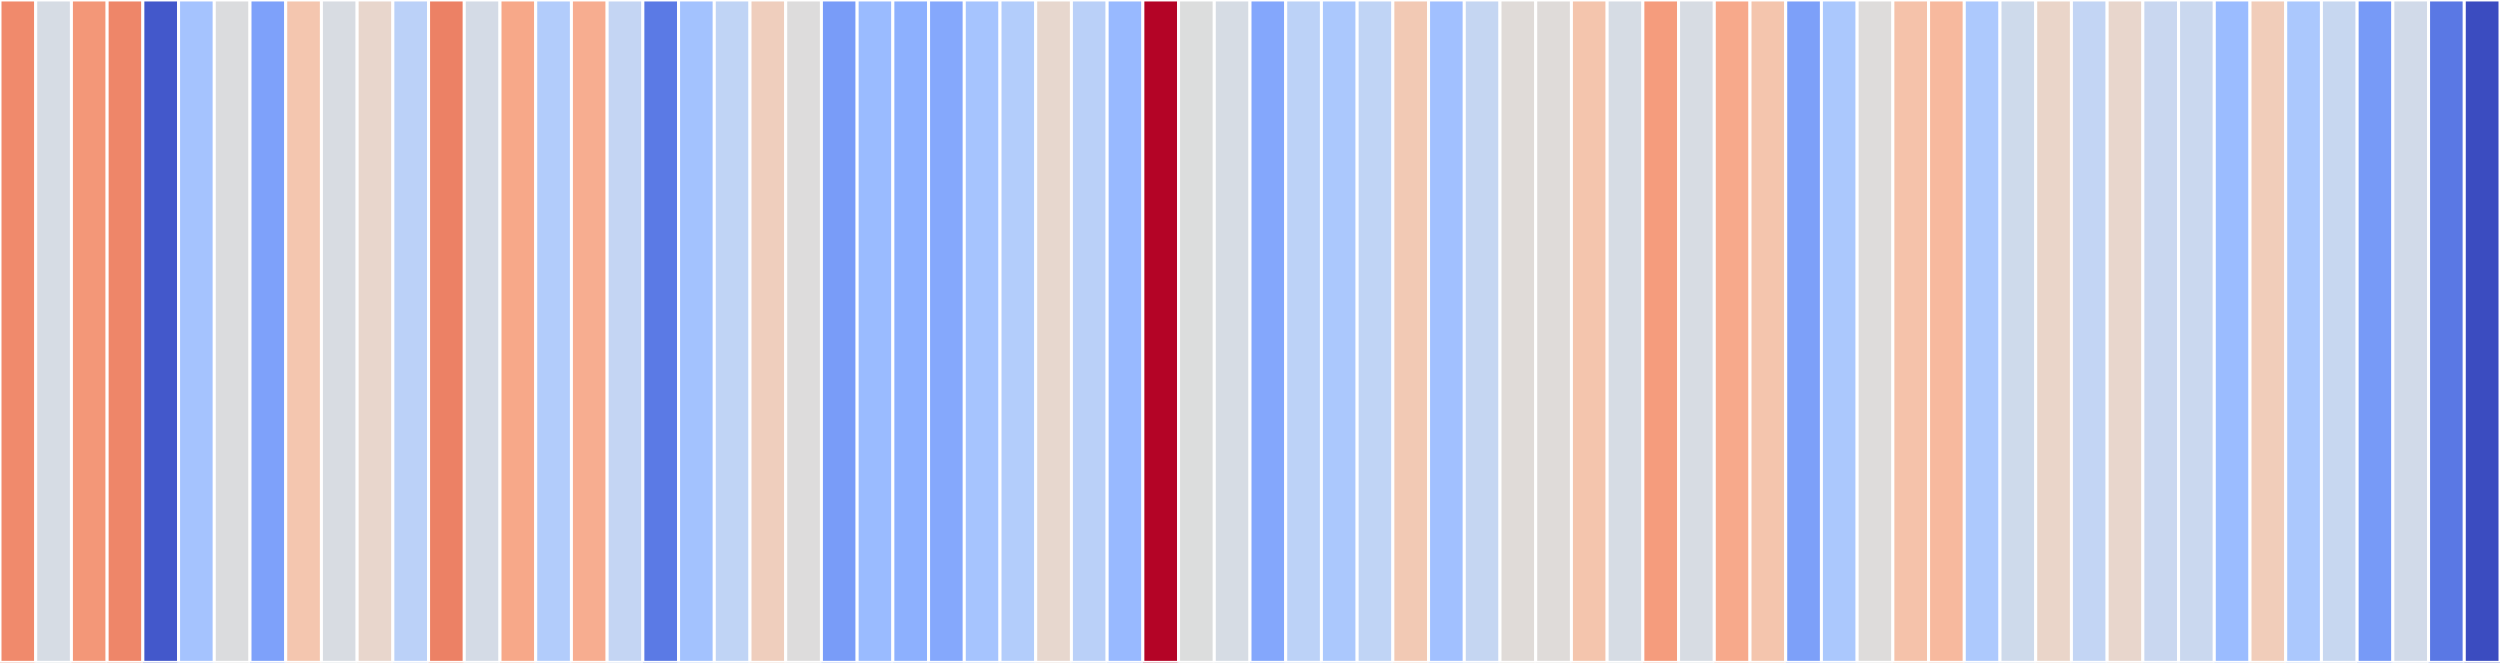
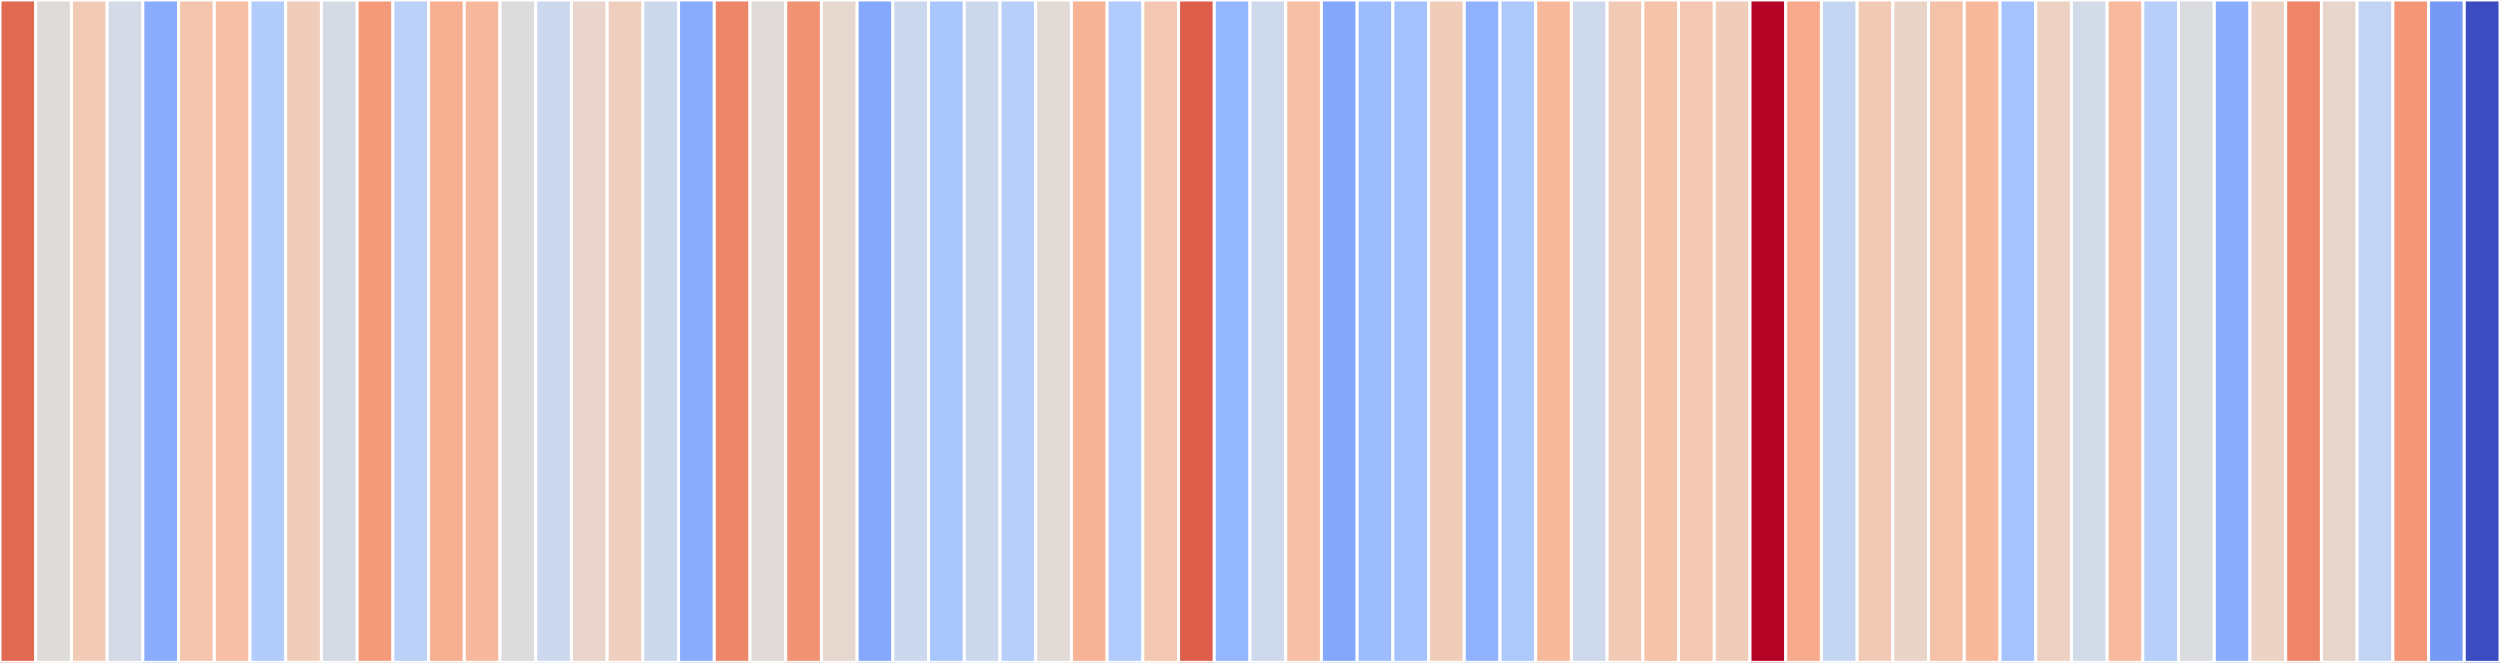
<svg xmlns="http://www.w3.org/2000/svg" width="837pt" height="221.76pt" viewBox="0 0 837 221.76" version="1.1">
  <defs>
    <style type="text/css">*{stroke-linejoin: round; stroke-linecap: butt}</style>
  </defs>
  <g id="figure_1">
    <g id="patch_1">
      <path d="M 0 221.76  L 837 221.76  L 837 0  L 0 0  z " style="fill: #ffffff" />
    </g>
    <g id="axes_1">
      <g id="QuadMesh_1">
-         <path d="M 0 -0  L 11.957 -0  L 11.957 221.76  L 0 221.76  L 0 -0  " clip-path="url(#p67f8e62647)" style="fill: #f08a6c; stroke: #ffffff" />
-         <path d="M 11.957 -0  L 23.914 -0  L 23.914 221.76  L 11.957 221.76  L 11.957 -0  " clip-path="url(#p67f8e62647)" style="fill: #d6dce4; stroke: #ffffff" />
-         <path d="M 23.914 -0  L 35.871 -0  L 35.871 221.76  L 23.914 221.76  L 23.914 -0  " clip-path="url(#p67f8e62647)" style="fill: #f39778; stroke: #ffffff" />
-         <path d="M 35.871 -0  L 47.829 -0  L 47.829 221.76  L 35.871 221.76  L 35.871 -0  " clip-path="url(#p67f8e62647)" style="fill: #ee8669; stroke: #ffffff" />
-         <path d="M 47.829 -0  L 59.786 -0  L 59.786 221.76  L 47.829 221.76  L 47.829 -0  " clip-path="url(#p67f8e62647)" style="fill: #4358cb; stroke: #ffffff" />
-         <path d="M 59.786 -0  L 71.743 -0  L 71.743 221.76  L 59.786 221.76  L 59.786 -0  " clip-path="url(#p67f8e62647)" style="fill: #a5c3fe; stroke: #ffffff" />
-         <path d="M 71.743 -0  L 83.7 -0  L 83.7 221.76  L 71.743 221.76  L 71.743 -0  " clip-path="url(#p67f8e62647)" style="fill: #dbdcde; stroke: #ffffff" />
-         <path d="M 83.7 -0  L 95.657 -0  L 95.657 221.76  L 83.7 221.76  L 83.7 -0  " clip-path="url(#p67f8e62647)" style="fill: #7ea1fa; stroke: #ffffff" />
-         <path d="M 95.657 -0  L 107.614 -0  L 107.614 221.76  L 95.657 221.76  L 95.657 -0  " clip-path="url(#p67f8e62647)" style="fill: #f4c6af; stroke: #ffffff" />
-         <path d="M 107.614 -0  L 119.571 -0  L 119.571 221.76  L 107.614 221.76  L 107.614 -0  " clip-path="url(#p67f8e62647)" style="fill: #d8dce2; stroke: #ffffff" />
-         <path d="M 119.571 -0  L 131.529 -0  L 131.529 221.76  L 119.571 221.76  L 119.571 -0  " clip-path="url(#p67f8e62647)" style="fill: #e8d6cc; stroke: #ffffff" />
-         <path d="M 131.529 -0  L 143.486 -0  L 143.486 221.76  L 131.529 221.76  L 131.529 -0  " clip-path="url(#p67f8e62647)" style="fill: #bbd1f8; stroke: #ffffff" />
-         <path d="M 143.486 -0  L 155.443 -0  L 155.443 221.76  L 143.486 221.76  L 143.486 -0  " clip-path="url(#p67f8e62647)" style="fill: #ec8165; stroke: #ffffff" />
-         <path d="M 155.443 -0  L 167.4 -0  L 167.4 221.76  L 155.443 221.76  L 155.443 -0  " clip-path="url(#p67f8e62647)" style="fill: #d4dbe6; stroke: #ffffff" />
-         <path d="M 167.4 -0  L 179.357 -0  L 179.357 221.76  L 167.4 221.76  L 167.4 -0  " clip-path="url(#p67f8e62647)" style="fill: #f7a889; stroke: #ffffff" />
-         <path d="M 179.357 -0  L 191.314 -0  L 191.314 221.76  L 179.357 221.76  L 179.357 -0  " clip-path="url(#p67f8e62647)" style="fill: #b2ccfb; stroke: #ffffff" />
-         <path d="M 191.314 -0  L 203.271 -0  L 203.271 221.76  L 191.314 221.76  L 191.314 -0  " clip-path="url(#p67f8e62647)" style="fill: #f7ad90; stroke: #ffffff" />
-         <path d="M 203.271 -0  L 215.229 -0  L 215.229 221.76  L 203.271 221.76  L 203.271 -0  " clip-path="url(#p67f8e62647)" style="fill: #c4d5f3; stroke: #ffffff" />
-         <path d="M 215.229 -0  L 227.186 -0  L 227.186 221.76  L 215.229 221.76  L 215.229 -0  " clip-path="url(#p67f8e62647)" style="fill: #5b7ae5; stroke: #ffffff" />
-         <path d="M 227.186 -0  L 239.143 -0  L 239.143 221.76  L 227.186 221.76  L 227.186 -0  " clip-path="url(#p67f8e62647)" style="fill: #a3c2fe; stroke: #ffffff" />
-         <path d="M 239.143 -0  L 251.1 -0  L 251.1 221.76  L 239.143 221.76  L 239.143 -0  " clip-path="url(#p67f8e62647)" style="fill: #c0d4f5; stroke: #ffffff" />
-         <path d="M 251.1 -0  L 263.057 -0  L 263.057 221.76  L 251.1 221.76  L 251.1 -0  " clip-path="url(#p67f8e62647)" style="fill: #efcebd; stroke: #ffffff" />
-         <path d="M 263.057 -0  L 275.014 -0  L 275.014 221.76  L 263.057 221.76  L 263.057 -0  " clip-path="url(#p67f8e62647)" style="fill: #dddcdc; stroke: #ffffff" />
-         <path d="M 275.014 -0  L 286.971 -0  L 286.971 221.76  L 275.014 221.76  L 275.014 -0  " clip-path="url(#p67f8e62647)" style="fill: #799cf8; stroke: #ffffff" />
-         <path d="M 286.971 -0  L 298.929 -0  L 298.929 221.76  L 286.971 221.76  L 286.971 -0  " clip-path="url(#p67f8e62647)" style="fill: #9abbff; stroke: #ffffff" />
-         <path d="M 298.929 -0  L 310.886 -0  L 310.886 221.76  L 298.929 221.76  L 298.929 -0  " clip-path="url(#p67f8e62647)" style="fill: #8db0fe; stroke: #ffffff" />
-         <path d="M 310.886 -0  L 322.843 -0  L 322.843 221.76  L 310.886 221.76  L 310.886 -0  " clip-path="url(#p67f8e62647)" style="fill: #85a8fc; stroke: #ffffff" />
-         <path d="M 322.843 -0  L 334.8 -0  L 334.8 221.76  L 322.843 221.76  L 322.843 -0  " clip-path="url(#p67f8e62647)" style="fill: #a6c4fe; stroke: #ffffff" />
-         <path d="M 334.8 -0  L 346.757 -0  L 346.757 221.76  L 334.8 221.76  L 334.8 -0  " clip-path="url(#p67f8e62647)" style="fill: #b3cdfb; stroke: #ffffff" />
-         <path d="M 346.757 -0  L 358.714 -0  L 358.714 221.76  L 346.757 221.76  L 346.757 -0  " clip-path="url(#p67f8e62647)" style="fill: #e7d7ce; stroke: #ffffff" />
-         <path d="M 358.714 -0  L 370.671 -0  L 370.671 221.76  L 358.714 221.76  L 358.714 -0  " clip-path="url(#p67f8e62647)" style="fill: #bad0f8; stroke: #ffffff" />
-         <path d="M 370.671 -0  L 382.629 -0  L 382.629 221.76  L 370.671 221.76  L 370.671 -0  " clip-path="url(#p67f8e62647)" style="fill: #98b9ff; stroke: #ffffff" />
-         <path d="M 382.629 -0  L 394.586 -0  L 394.586 221.76  L 382.629 221.76  L 382.629 -0  " clip-path="url(#p67f8e62647)" style="fill: #b40426; stroke: #ffffff" />
-         <path d="M 394.586 -0  L 406.543 -0  L 406.543 221.76  L 394.586 221.76  L 394.586 -0  " clip-path="url(#p67f8e62647)" style="fill: #dcdddd; stroke: #ffffff" />
-         <path d="M 406.543 -0  L 418.5 -0  L 418.5 221.76  L 406.543 221.76  L 406.543 -0  " clip-path="url(#p67f8e62647)" style="fill: #d6dce4; stroke: #ffffff" />
-         <path d="M 418.5 -0  L 430.457 -0  L 430.457 221.76  L 418.5 221.76  L 418.5 -0  " clip-path="url(#p67f8e62647)" style="fill: #84a7fc; stroke: #ffffff" />
-         <path d="M 430.457 -0  L 442.414 -0  L 442.414 221.76  L 430.457 221.76  L 430.457 -0  " clip-path="url(#p67f8e62647)" style="fill: #bcd2f7; stroke: #ffffff" />
-         <path d="M 442.414 -0  L 454.371 -0  L 454.371 221.76  L 442.414 221.76  L 442.414 -0  " clip-path="url(#p67f8e62647)" style="fill: #abc8fd; stroke: #ffffff" />
-         <path d="M 454.371 -0  L 466.329 -0  L 466.329 221.76  L 454.371 221.76  L 454.371 -0  " clip-path="url(#p67f8e62647)" style="fill: #c0d4f5; stroke: #ffffff" />
-         <path d="M 466.329 -0  L 478.286 -0  L 478.286 221.76  L 466.329 221.76  L 466.329 -0  " clip-path="url(#p67f8e62647)" style="fill: #f2c9b4; stroke: #ffffff" />
-         <path d="M 478.286 -0  L 490.243 -0  L 490.243 221.76  L 478.286 221.76  L 478.286 -0  " clip-path="url(#p67f8e62647)" style="fill: #a1c0ff; stroke: #ffffff" />
-         <path d="M 490.243 -0  L 502.2 -0  L 502.2 221.76  L 490.243 221.76  L 490.243 -0  " clip-path="url(#p67f8e62647)" style="fill: #c5d6f2; stroke: #ffffff" />
-         <path d="M 502.2 -0  L 514.157 -0  L 514.157 221.76  L 502.2 221.76  L 502.2 -0  " clip-path="url(#p67f8e62647)" style="fill: #e0dbd8; stroke: #ffffff" />
-         <path d="M 514.157 -0  L 526.114 -0  L 526.114 221.76  L 514.157 221.76  L 514.157 -0  " clip-path="url(#p67f8e62647)" style="fill: #dfdbd9; stroke: #ffffff" />
-         <path d="M 526.114 -0  L 538.071 -0  L 538.071 221.76  L 526.114 221.76  L 526.114 -0  " clip-path="url(#p67f8e62647)" style="fill: #f4c5ad; stroke: #ffffff" />
-         <path d="M 538.071 -0  L 550.029 -0  L 550.029 221.76  L 538.071 221.76  L 538.071 -0  " clip-path="url(#p67f8e62647)" style="fill: #d6dce4; stroke: #ffffff" />
-         <path d="M 550.029 -0  L 561.986 -0  L 561.986 221.76  L 550.029 221.76  L 550.029 -0  " clip-path="url(#p67f8e62647)" style="fill: #f59c7d; stroke: #ffffff" />
-         <path d="M 561.986 -0  L 573.943 -0  L 573.943 221.76  L 561.986 221.76  L 561.986 -0  " clip-path="url(#p67f8e62647)" style="fill: #d7dce3; stroke: #ffffff" />
-         <path d="M 573.943 -0  L 585.9 -0  L 585.9 221.76  L 573.943 221.76  L 573.943 -0  " clip-path="url(#p67f8e62647)" style="fill: #f7a98b; stroke: #ffffff" />
-         <path d="M 585.9 -0  L 597.857 -0  L 597.857 221.76  L 585.9 221.76  L 585.9 -0  " clip-path="url(#p67f8e62647)" style="fill: #f4c5ad; stroke: #ffffff" />
-         <path d="M 597.857 -0  L 609.814 -0  L 609.814 221.76  L 597.857 221.76  L 597.857 -0  " clip-path="url(#p67f8e62647)" style="fill: #7da0f9; stroke: #ffffff" />
-         <path d="M 609.814 -0  L 621.771 -0  L 621.771 221.76  L 609.814 221.76  L 609.814 -0  " clip-path="url(#p67f8e62647)" style="fill: #abc8fd; stroke: #ffffff" />
-         <path d="M 621.771 -0  L 633.729 -0  L 633.729 221.76  L 621.771 221.76  L 621.771 -0  " clip-path="url(#p67f8e62647)" style="fill: #dedcdb; stroke: #ffffff" />
-         <path d="M 633.729 -0  L 645.686 -0  L 645.686 221.76  L 633.729 221.76  L 633.729 -0  " clip-path="url(#p67f8e62647)" style="fill: #f5c2aa; stroke: #ffffff" />
-         <path d="M 645.686 -0  L 657.643 -0  L 657.643 221.76  L 645.686 221.76  L 645.686 -0  " clip-path="url(#p67f8e62647)" style="fill: #f7b99e; stroke: #ffffff" />
-         <path d="M 657.643 -0  L 669.6 -0  L 669.6 221.76  L 657.643 221.76  L 657.643 -0  " clip-path="url(#p67f8e62647)" style="fill: #adc9fd; stroke: #ffffff" />
-         <path d="M 669.6 -0  L 681.557 -0  L 681.557 221.76  L 669.6 221.76  L 669.6 -0  " clip-path="url(#p67f8e62647)" style="fill: #cedaeb; stroke: #ffffff" />
-         <path d="M 681.557 -0  L 693.514 -0  L 693.514 221.76  L 681.557 221.76  L 681.557 -0  " clip-path="url(#p67f8e62647)" style="fill: #ead5c9; stroke: #ffffff" />
-         <path d="M 693.514 -0  L 705.471 -0  L 705.471 221.76  L 693.514 221.76  L 693.514 -0  " clip-path="url(#p67f8e62647)" style="fill: #c3d5f4; stroke: #ffffff" />
-         <path d="M 705.471 -0  L 717.429 -0  L 717.429 221.76  L 705.471 221.76  L 705.471 -0  " clip-path="url(#p67f8e62647)" style="fill: #e8d6cc; stroke: #ffffff" />
-         <path d="M 717.429 -0  L 729.386 -0  L 729.386 221.76  L 717.429 221.76  L 717.429 -0  " clip-path="url(#p67f8e62647)" style="fill: #c9d7f0; stroke: #ffffff" />
-         <path d="M 729.386 -0  L 741.343 -0  L 741.343 221.76  L 729.386 221.76  L 729.386 -0  " clip-path="url(#p67f8e62647)" style="fill: #cad8ef; stroke: #ffffff" />
-         <path d="M 741.343 -0  L 753.3 -0  L 753.3 221.76  L 741.343 221.76  L 741.343 -0  " clip-path="url(#p67f8e62647)" style="fill: #9bbcff; stroke: #ffffff" />
-         <path d="M 753.3 -0  L 765.257 -0  L 765.257 221.76  L 753.3 221.76  L 753.3 -0  " clip-path="url(#p67f8e62647)" style="fill: #f1cdba; stroke: #ffffff" />
-         <path d="M 765.257 -0  L 777.214 -0  L 777.214 221.76  L 765.257 221.76  L 765.257 -0  " clip-path="url(#p67f8e62647)" style="fill: #abc8fd; stroke: #ffffff" />
-         <path d="M 777.214 -0  L 789.171 -0  L 789.171 221.76  L 777.214 221.76  L 777.214 -0  " clip-path="url(#p67f8e62647)" style="fill: #c7d7f0; stroke: #ffffff" />
-         <path d="M 789.171 -0  L 801.129 -0  L 801.129 221.76  L 789.171 221.76  L 789.171 -0  " clip-path="url(#p67f8e62647)" style="fill: #779af7; stroke: #ffffff" />
-         <path d="M 801.129 -0  L 813.086 -0  L 813.086 221.76  L 801.129 221.76  L 801.129 -0  " clip-path="url(#p67f8e62647)" style="fill: #d1dae9; stroke: #ffffff" />
-         <path d="M 813.086 -0  L 825.043 -0  L 825.043 221.76  L 813.086 221.76  L 813.086 -0  " clip-path="url(#p67f8e62647)" style="fill: #5a78e4; stroke: #ffffff" />
-         <path d="M 825.043 -0  L 837 -0  L 837 221.76  L 825.043 221.76  L 825.043 -0  " clip-path="url(#p67f8e62647)" style="fill: #3b4cc0; stroke: #ffffff" />
+         <path d="M 0 -0  L 11.957 -0  L 11.957 221.76  L 0 221.76  L 0 -0  " clip-path="url(#p4e58740bfa)" style="fill: #e26952; stroke: #ffffff" />
+         <path d="M 11.957 -0  L 23.914 -0  L 23.914 221.76  L 11.957 221.76  L 11.957 -0  " clip-path="url(#p4e58740bfa)" style="fill: #dfdbd9; stroke: #ffffff" />
+         <path d="M 23.914 -0  L 35.871 -0  L 35.871 221.76  L 23.914 221.76  L 23.914 -0  " clip-path="url(#p4e58740bfa)" style="fill: #f2cbb7; stroke: #ffffff" />
+         <path d="M 35.871 -0  L 47.829 -0  L 47.829 221.76  L 35.871 221.76  L 35.871 -0  " clip-path="url(#p4e58740bfa)" style="fill: #d4dbe6; stroke: #ffffff" />
+         <path d="M 47.829 -0  L 59.786 -0  L 59.786 221.76  L 47.829 221.76  L 47.829 -0  " clip-path="url(#p4e58740bfa)" style="fill: #89acfd; stroke: #ffffff" />
+         <path d="M 59.786 -0  L 71.743 -0  L 71.743 221.76  L 59.786 221.76  L 59.786 -0  " clip-path="url(#p4e58740bfa)" style="fill: #f4c5ad; stroke: #ffffff" />
+         <path d="M 71.743 -0  L 83.7 -0  L 83.7 221.76  L 71.743 221.76  L 71.743 -0  " clip-path="url(#p4e58740bfa)" style="fill: #f6bfa6; stroke: #ffffff" />
+         <path d="M 83.7 -0  L 95.657 -0  L 95.657 221.76  L 83.7 221.76  L 83.7 -0  " clip-path="url(#p4e58740bfa)" style="fill: #b2ccfb; stroke: #ffffff" />
+         <path d="M 95.657 -0  L 107.614 -0  L 107.614 221.76  L 95.657 221.76  L 95.657 -0  " clip-path="url(#p4e58740bfa)" style="fill: #f0cdbb; stroke: #ffffff" />
+         <path d="M 107.614 -0  L 119.571 -0  L 119.571 221.76  L 107.614 221.76  L 107.614 -0  " clip-path="url(#p4e58740bfa)" style="fill: #d5dbe5; stroke: #ffffff" />
+         <path d="M 119.571 -0  L 131.529 -0  L 131.529 221.76  L 119.571 221.76  L 119.571 -0  " clip-path="url(#p4e58740bfa)" style="fill: #f49a7b; stroke: #ffffff" />
+         <path d="M 131.529 -0  L 143.486 -0  L 143.486 221.76  L 131.529 221.76  L 131.529 -0  " clip-path="url(#p4e58740bfa)" style="fill: #bbd1f8; stroke: #ffffff" />
+         <path d="M 143.486 -0  L 155.443 -0  L 155.443 221.76  L 143.486 221.76  L 143.486 -0  " clip-path="url(#p4e58740bfa)" style="fill: #f7af91; stroke: #ffffff" />
+         <path d="M 155.443 -0  L 167.4 -0  L 167.4 221.76  L 155.443 221.76  L 155.443 -0  " clip-path="url(#p4e58740bfa)" style="fill: #f7b99e; stroke: #ffffff" />
+         <path d="M 167.4 -0  L 179.357 -0  L 179.357 221.76  L 167.4 221.76  L 167.4 -0  " clip-path="url(#p4e58740bfa)" style="fill: #dddcdc; stroke: #ffffff" />
+         <path d="M 179.357 -0  L 191.314 -0  L 191.314 221.76  L 179.357 221.76  L 179.357 -0  " clip-path="url(#p4e58740bfa)" style="fill: #cbd8ee; stroke: #ffffff" />
+         <path d="M 191.314 -0  L 203.271 -0  L 203.271 221.76  L 191.314 221.76  L 191.314 -0  " clip-path="url(#p4e58740bfa)" style="fill: #e9d5cb; stroke: #ffffff" />
+         <path d="M 203.271 -0  L 215.229 -0  L 215.229 221.76  L 203.271 221.76  L 203.271 -0  " clip-path="url(#p4e58740bfa)" style="fill: #efcebd; stroke: #ffffff" />
+         <path d="M 215.229 -0  L 227.186 -0  L 227.186 221.76  L 215.229 221.76  L 215.229 -0  " clip-path="url(#p4e58740bfa)" style="fill: #ccd9ed; stroke: #ffffff" />
+         <path d="M 227.186 -0  L 239.143 -0  L 239.143 221.76  L 227.186 221.76  L 227.186 -0  " clip-path="url(#p4e58740bfa)" style="fill: #89acfd; stroke: #ffffff" />
+         <path d="M 239.143 -0  L 251.1 -0  L 251.1 221.76  L 239.143 221.76  L 239.143 -0  " clip-path="url(#p4e58740bfa)" style="fill: #ee8669; stroke: #ffffff" />
+         <path d="M 251.1 -0  L 263.057 -0  L 263.057 221.76  L 251.1 221.76  L 251.1 -0  " clip-path="url(#p4e58740bfa)" style="fill: #e0dbd8; stroke: #ffffff" />
+         <path d="M 263.057 -0  L 275.014 -0  L 275.014 221.76  L 263.057 221.76  L 263.057 -0  " clip-path="url(#p4e58740bfa)" style="fill: #f29274; stroke: #ffffff" />
+         <path d="M 275.014 -0  L 286.971 -0  L 286.971 221.76  L 275.014 221.76  L 275.014 -0  " clip-path="url(#p4e58740bfa)" style="fill: #e6d7cf; stroke: #ffffff" />
+         <path d="M 286.971 -0  L 298.929 -0  L 298.929 221.76  L 286.971 221.76  L 286.971 -0  " clip-path="url(#p4e58740bfa)" style="fill: #85a8fc; stroke: #ffffff" />
+         <path d="M 298.929 -0  L 310.886 -0  L 310.886 221.76  L 298.929 221.76  L 298.929 -0  " clip-path="url(#p4e58740bfa)" style="fill: #cbd8ee; stroke: #ffffff" />
+         <path d="M 310.886 -0  L 322.843 -0  L 322.843 221.76  L 310.886 221.76  L 310.886 -0  " clip-path="url(#p4e58740bfa)" style="fill: #a9c6fd; stroke: #ffffff" />
+         <path d="M 322.843 -0  L 334.8 -0  L 334.8 221.76  L 322.843 221.76  L 322.843 -0  " clip-path="url(#p4e58740bfa)" style="fill: #ccd9ed; stroke: #ffffff" />
+         <path d="M 334.8 -0  L 346.757 -0  L 346.757 221.76  L 334.8 221.76  L 334.8 -0  " clip-path="url(#p4e58740bfa)" style="fill: #b7cff9; stroke: #ffffff" />
+         <path d="M 346.757 -0  L 358.714 -0  L 358.714 221.76  L 346.757 221.76  L 346.757 -0  " clip-path="url(#p4e58740bfa)" style="fill: #e2dad5; stroke: #ffffff" />
+         <path d="M 358.714 -0  L 370.671 -0  L 370.671 221.76  L 358.714 221.76  L 358.714 -0  " clip-path="url(#p4e58740bfa)" style="fill: #f7b396; stroke: #ffffff" />
+         <path d="M 370.671 -0  L 382.629 -0  L 382.629 221.76  L 370.671 221.76  L 370.671 -0  " clip-path="url(#p4e58740bfa)" style="fill: #b1cbfc; stroke: #ffffff" />
+         <path d="M 382.629 -0  L 394.586 -0  L 394.586 221.76  L 382.629 221.76  L 382.629 -0  " clip-path="url(#p4e58740bfa)" style="fill: #f3c7b1; stroke: #ffffff" />
+         <path d="M 394.586 -0  L 406.543 -0  L 406.543 221.76  L 394.586 221.76  L 394.586 -0  " clip-path="url(#p4e58740bfa)" style="fill: #dd5f4b; stroke: #ffffff" />
+         <path d="M 406.543 -0  L 418.5 -0  L 418.5 221.76  L 406.543 221.76  L 406.543 -0  " clip-path="url(#p4e58740bfa)" style="fill: #94b6ff; stroke: #ffffff" />
+         <path d="M 418.5 -0  L 430.457 -0  L 430.457 221.76  L 418.5 221.76  L 418.5 -0  " clip-path="url(#p4e58740bfa)" style="fill: #cedaeb; stroke: #ffffff" />
+         <path d="M 430.457 -0  L 442.414 -0  L 442.414 221.76  L 430.457 221.76  L 430.457 -0  " clip-path="url(#p4e58740bfa)" style="fill: #f6bfa6; stroke: #ffffff" />
+         <path d="M 442.414 -0  L 454.371 -0  L 454.371 221.76  L 442.414 221.76  L 442.414 -0  " clip-path="url(#p4e58740bfa)" style="fill: #84a7fc; stroke: #ffffff" />
+         <path d="M 454.371 -0  L 466.329 -0  L 466.329 221.76  L 454.371 221.76  L 454.371 -0  " clip-path="url(#p4e58740bfa)" style="fill: #9dbdff; stroke: #ffffff" />
+         <path d="M 466.329 -0  L 478.286 -0  L 478.286 221.76  L 466.329 221.76  L 466.329 -0  " clip-path="url(#p4e58740bfa)" style="fill: #a3c2fe; stroke: #ffffff" />
+         <path d="M 478.286 -0  L 490.243 -0  L 490.243 221.76  L 478.286 221.76  L 478.286 -0  " clip-path="url(#p4e58740bfa)" style="fill: #f1ccb8; stroke: #ffffff" />
+         <path d="M 490.243 -0  L 502.2 -0  L 502.2 221.76  L 490.243 221.76  L 490.243 -0  " clip-path="url(#p4e58740bfa)" style="fill: #90b2fe; stroke: #ffffff" />
+         <path d="M 502.2 -0  L 514.157 -0  L 514.157 221.76  L 502.2 221.76  L 502.2 -0  " clip-path="url(#p4e58740bfa)" style="fill: #aec9fc; stroke: #ffffff" />
+         <path d="M 514.157 -0  L 526.114 -0  L 526.114 221.76  L 514.157 221.76  L 514.157 -0  " clip-path="url(#p4e58740bfa)" style="fill: #f7b89c; stroke: #ffffff" />
+         <path d="M 526.114 -0  L 538.071 -0  L 538.071 221.76  L 526.114 221.76  L 526.114 -0  " clip-path="url(#p4e58740bfa)" style="fill: #cedaeb; stroke: #ffffff" />
+         <path d="M 538.071 -0  L 550.029 -0  L 550.029 221.76  L 538.071 221.76  L 538.071 -0  " clip-path="url(#p4e58740bfa)" style="fill: #f2c9b4; stroke: #ffffff" />
+         <path d="M 550.029 -0  L 561.986 -0  L 561.986 221.76  L 550.029 221.76  L 550.029 -0  " clip-path="url(#p4e58740bfa)" style="fill: #f5c2aa; stroke: #ffffff" />
+         <path d="M 561.986 -0  L 573.943 -0  L 573.943 221.76  L 561.986 221.76  L 561.986 -0  " clip-path="url(#p4e58740bfa)" style="fill: #f3c7b1; stroke: #ffffff" />
+         <path d="M 573.943 -0  L 585.9 -0  L 585.9 221.76  L 573.943 221.76  L 573.943 -0  " clip-path="url(#p4e58740bfa)" style="fill: #f0cdbb; stroke: #ffffff" />
+         <path d="M 585.9 -0  L 597.857 -0  L 597.857 221.76  L 585.9 221.76  L 585.9 -0  " clip-path="url(#p4e58740bfa)" style="fill: #b40426; stroke: #ffffff" />
+         <path d="M 597.857 -0  L 609.814 -0  L 609.814 221.76  L 597.857 221.76  L 597.857 -0  " clip-path="url(#p4e58740bfa)" style="fill: #f7aa8c; stroke: #ffffff" />
+         <path d="M 609.814 -0  L 621.771 -0  L 621.771 221.76  L 609.814 221.76  L 609.814 -0  " clip-path="url(#p4e58740bfa)" style="fill: #c5d6f2; stroke: #ffffff" />
+         <path d="M 621.771 -0  L 633.729 -0  L 633.729 221.76  L 621.771 221.76  L 621.771 -0  " clip-path="url(#p4e58740bfa)" style="fill: #f2c9b4; stroke: #ffffff" />
+         <path d="M 633.729 -0  L 645.686 -0  L 645.686 221.76  L 633.729 221.76  L 633.729 -0  " clip-path="url(#p4e58740bfa)" style="fill: #ead4c8; stroke: #ffffff" />
+         <path d="M 645.686 -0  L 657.643 -0  L 657.643 221.76  L 645.686 221.76  L 645.686 -0  " clip-path="url(#p4e58740bfa)" style="fill: #f5c1a9; stroke: #ffffff" />
+         <path d="M 657.643 -0  L 669.6 -0  L 669.6 221.76  L 657.643 221.76  L 657.643 -0  " clip-path="url(#p4e58740bfa)" style="fill: #f7b89c; stroke: #ffffff" />
+         <path d="M 669.6 -0  L 681.557 -0  L 681.557 221.76  L 669.6 221.76  L 669.6 -0  " clip-path="url(#p4e58740bfa)" style="fill: #a5c3fe; stroke: #ffffff" />
+         <path d="M 681.557 -0  L 693.514 -0  L 693.514 221.76  L 681.557 221.76  L 681.557 -0  " clip-path="url(#p4e58740bfa)" style="fill: #edd1c2; stroke: #ffffff" />
+         <path d="M 693.514 -0  L 705.471 -0  L 705.471 221.76  L 693.514 221.76  L 693.514 -0  " clip-path="url(#p4e58740bfa)" style="fill: #d2dbe8; stroke: #ffffff" />
+         <path d="M 705.471 -0  L 717.429 -0  L 717.429 221.76  L 705.471 221.76  L 705.471 -0  " clip-path="url(#p4e58740bfa)" style="fill: #f7ba9f; stroke: #ffffff" />
+         <path d="M 717.429 -0  L 729.386 -0  L 729.386 221.76  L 717.429 221.76  L 717.429 -0  " clip-path="url(#p4e58740bfa)" style="fill: #b7cff9; stroke: #ffffff" />
+         <path d="M 729.386 -0  L 741.343 -0  L 741.343 221.76  L 729.386 221.76  L 729.386 -0  " clip-path="url(#p4e58740bfa)" style="fill: #dadce0; stroke: #ffffff" />
+         <path d="M 741.343 -0  L 753.3 -0  L 753.3 221.76  L 741.343 221.76  L 741.343 -0  " clip-path="url(#p4e58740bfa)" style="fill: #8badfd; stroke: #ffffff" />
+         <path d="M 753.3 -0  L 765.257 -0  L 765.257 221.76  L 753.3 221.76  L 753.3 -0  " clip-path="url(#p4e58740bfa)" style="fill: #ecd3c5; stroke: #ffffff" />
+         <path d="M 765.257 -0  L 777.214 -0  L 777.214 221.76  L 765.257 221.76  L 765.257 -0  " clip-path="url(#p4e58740bfa)" style="fill: #ee8468; stroke: #ffffff" />
+         <path d="M 777.214 -0  L 789.171 -0  L 789.171 221.76  L 777.214 221.76  L 777.214 -0  " clip-path="url(#p4e58740bfa)" style="fill: #e8d6cc; stroke: #ffffff" />
+         <path d="M 789.171 -0  L 801.129 -0  L 801.129 221.76  L 789.171 221.76  L 789.171 -0  " clip-path="url(#p4e58740bfa)" style="fill: #c1d4f4; stroke: #ffffff" />
+         <path d="M 801.129 -0  L 813.086 -0  L 813.086 221.76  L 801.129 221.76  L 801.129 -0  " clip-path="url(#p4e58740bfa)" style="fill: #f39778; stroke: #ffffff" />
+         <path d="M 813.086 -0  L 825.043 -0  L 825.043 221.76  L 813.086 221.76  L 813.086 -0  " clip-path="url(#p4e58740bfa)" style="fill: #7699f6; stroke: #ffffff" />
+         <path d="M 825.043 -0  L 837 -0  L 837 221.76  L 825.043 221.76  L 825.043 -0  " clip-path="url(#p4e58740bfa)" style="fill: #3b4cc0; stroke: #ffffff" />
      </g>
    </g>
  </g>
  <defs>
-     <clipPath id="p67f8e62647">
+     <clipPath id="p4e58740bfa">
      <rect x="0" y="-0" width="837" height="221.76" />
    </clipPath>
  </defs>
</svg>
